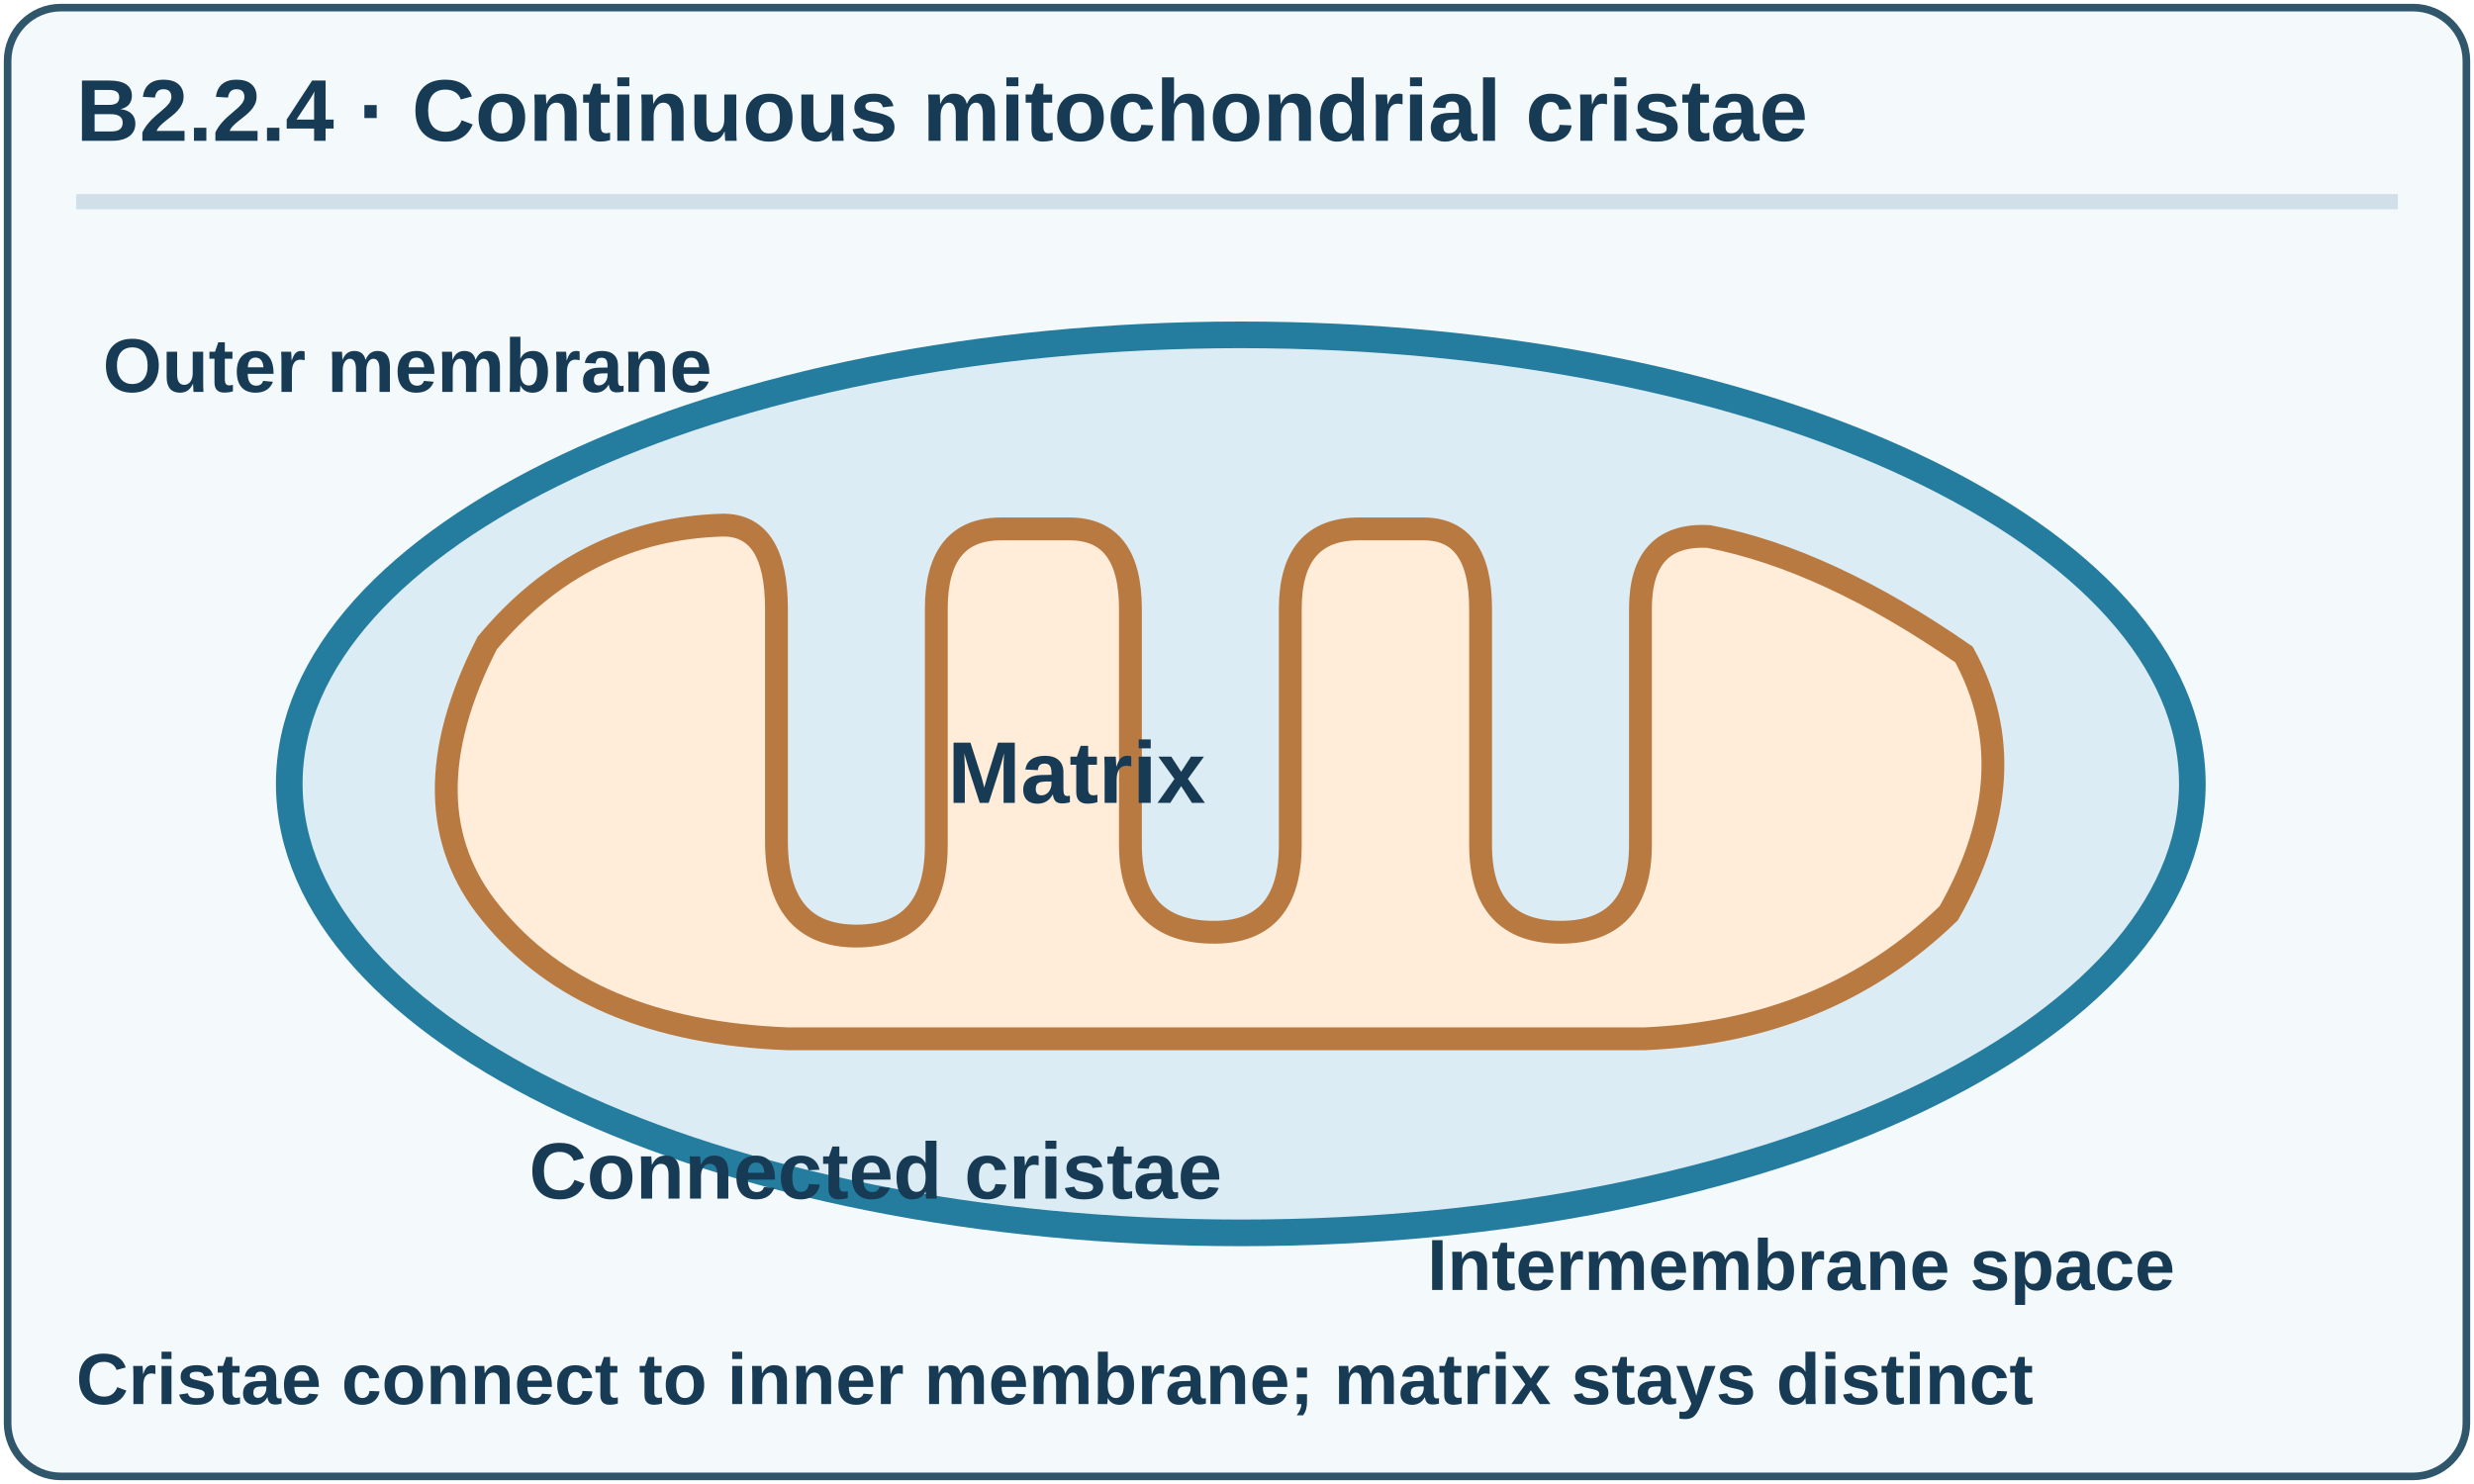
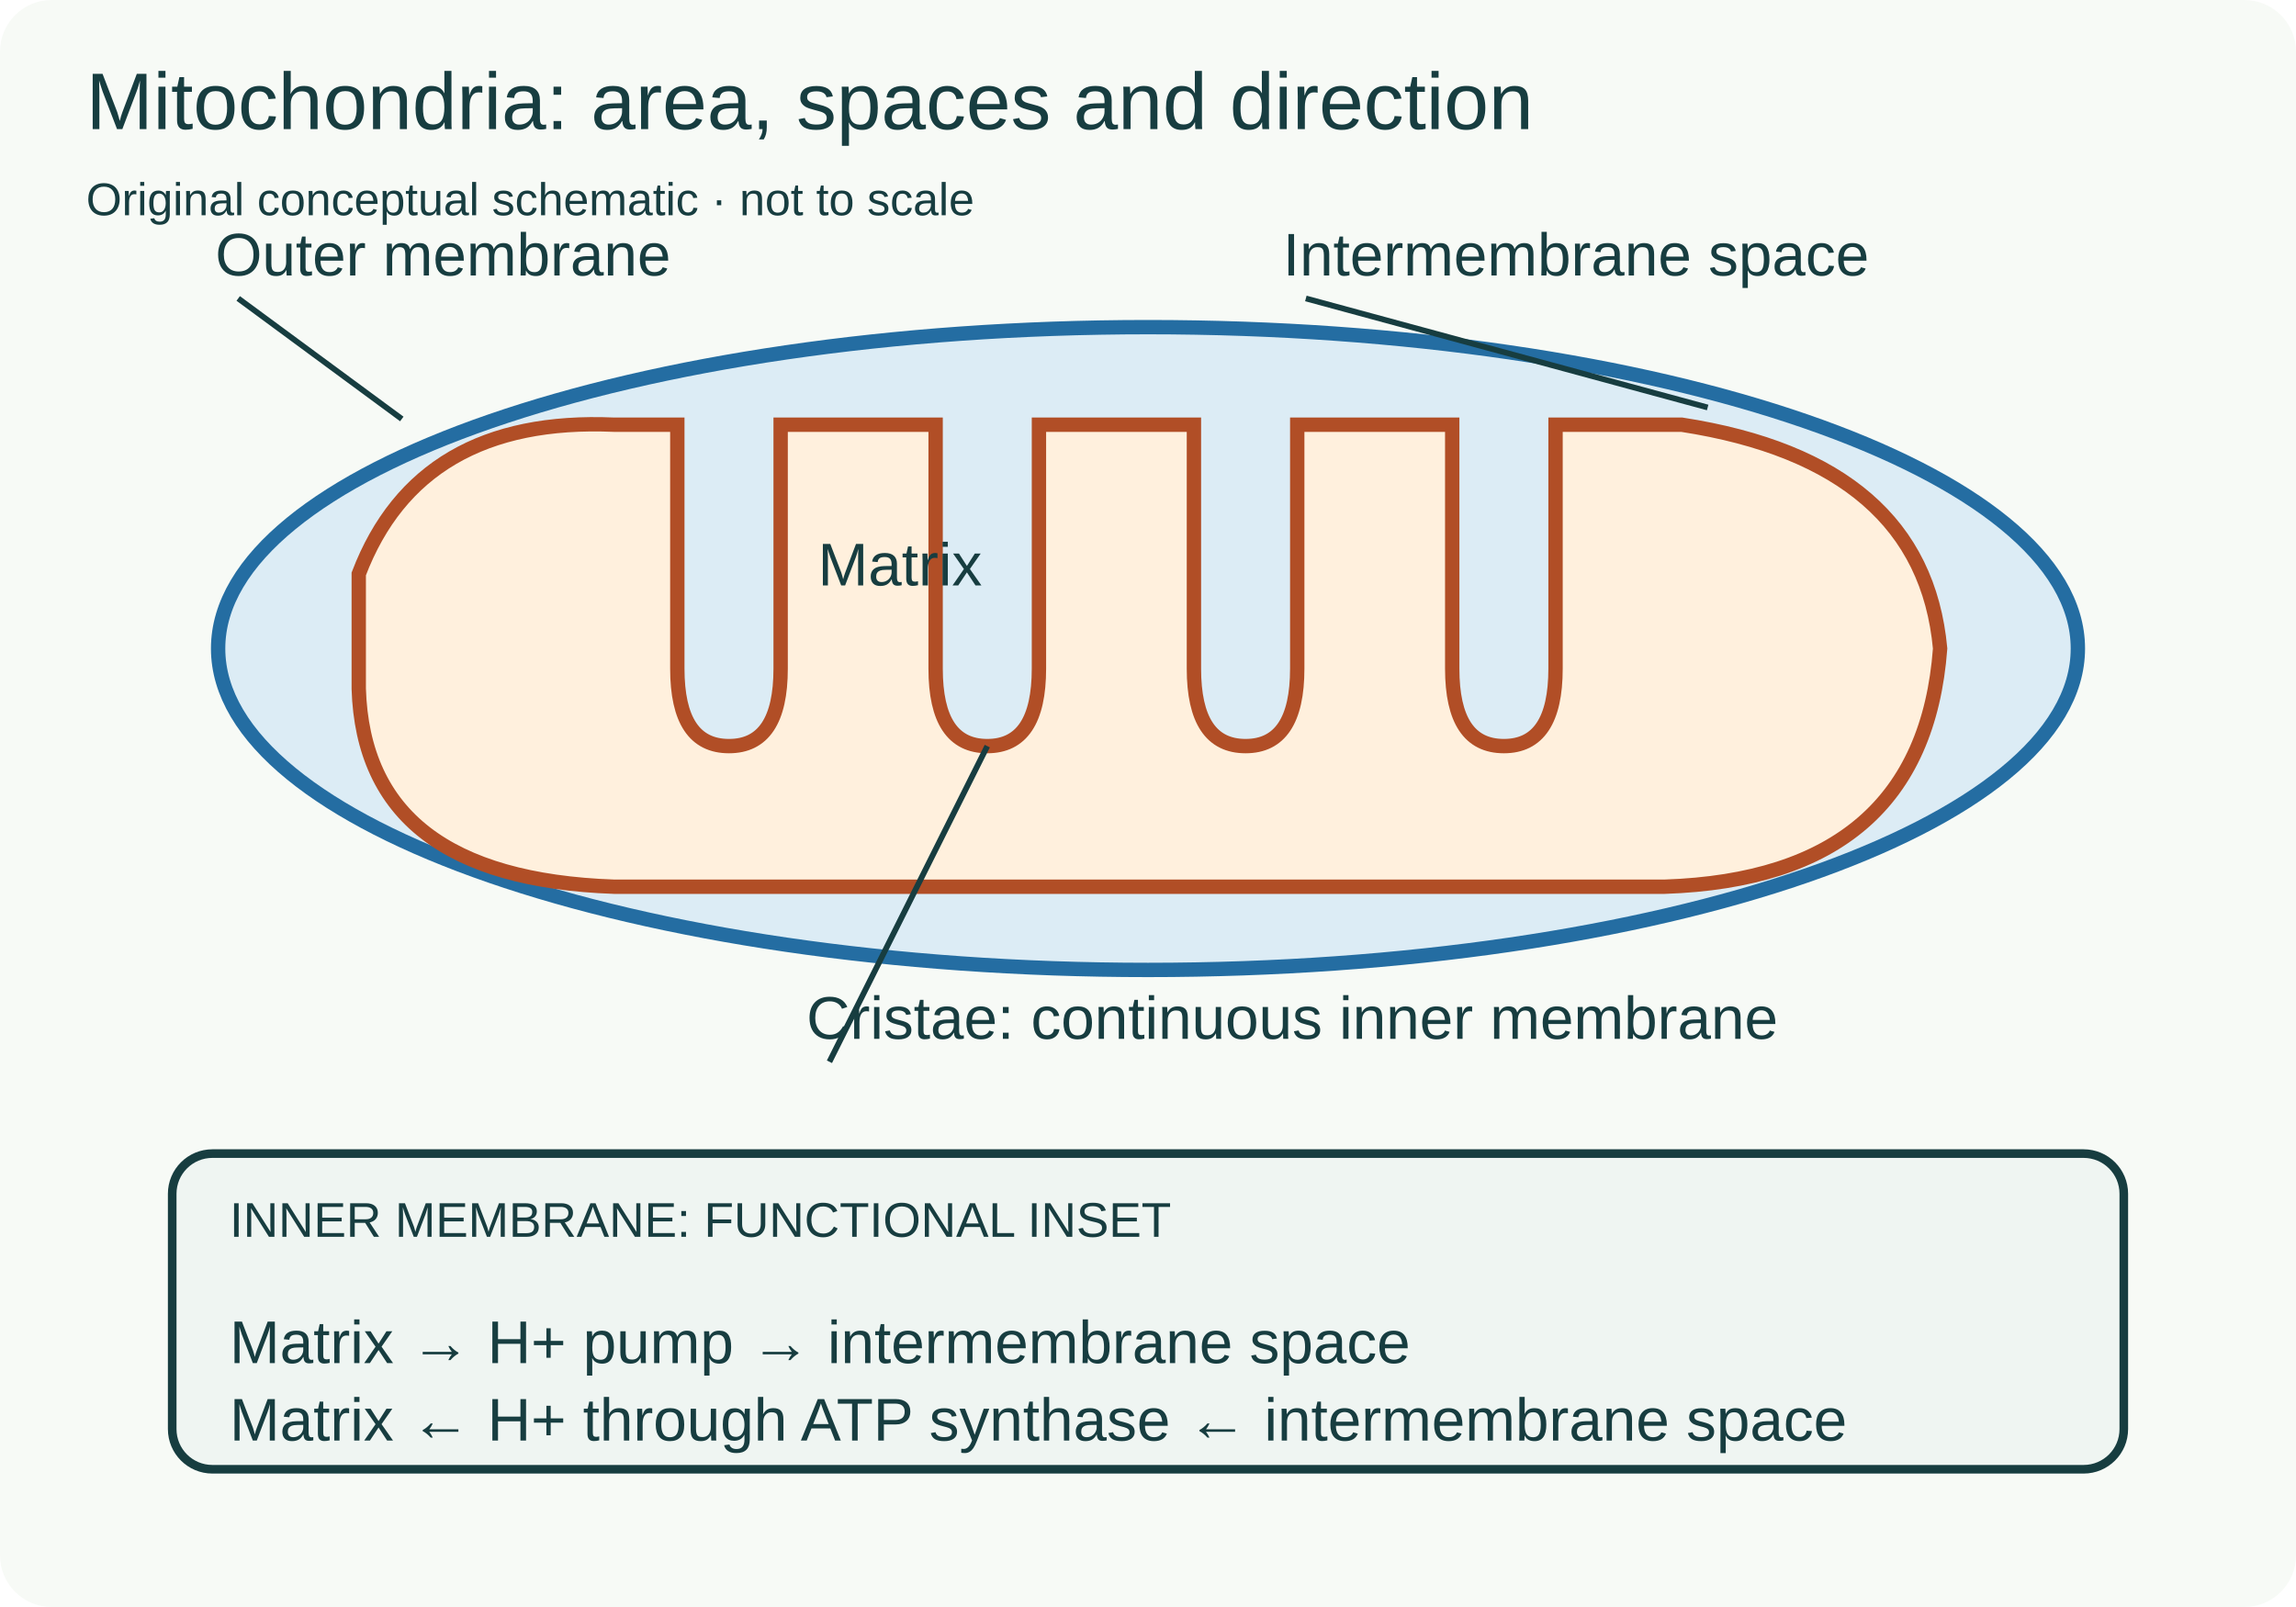
- <svg xmlns="http://www.w3.org/2000/svg" viewBox="0 0 650 390" role="img" aria-labelledby="title">
+ <svg xmlns="http://www.w3.org/2000/svg" viewBox="0 0 800 560" role="img" aria-labelledby="title desc">
  <defs>
-     <marker id="tip" markerWidth="7" markerHeight="7" refX="6" refY="3" orient="auto">
-       <path d="M0 0 L6 3 L0 6" fill="#268ca4" />
+     <marker id="arrow" viewBox="0 0 10 10" refX="9" refY="5" markerWidth="8" markerHeight="8" orient="auto-start-reverse">
+       <path d="M0 0 L10 5 L0 10 Z" fill="#173d40" />
    </marker>
  </defs>
-   <rect x="2" y="2" width="646" height="386" rx="14" fill="#f4f9fc" stroke="#30566b" stroke-width="2" />
-   <text x="20" y="37" fill="#173b54" font-family="Arial,sans-serif" font-size="23" font-weight="600">B2.2.4 · Continuous mitochondrial cristae</text>
-   <path d="M20 53 L630 53" fill="none" stroke="#d1e0e8" stroke-width="4" />
-   <ellipse cx="326" cy="206" rx="250" ry="118" fill="#dcecf5" stroke="#247c9e" stroke-width="7" />
-   <path d="M128 169 Q153 139 190 138 Q204 138 204 160 L204 221 Q204 246 225 246 Q246 246 246 222 L246 160 Q246 139 263 139 L281 139 Q297 139 297 160 L297 222 Q297 245 319 245 Q339 245 339 222 L339 160 Q339 139 357 139 L374 139 Q389 139 389 160 L389 222 Q389 245 410 245 Q431 245 431 222 L431 160 Q431 140 449 141 Q480 147 516 172 Q533 203 512 240 Q480 271 432 273 L207 273 Q154 271 129 240 Q106 212 128 169 Z" fill="#ffedda" stroke="#b97a42" stroke-width="6" />
-   <text x="249" y="211" fill="#173b54" font-family="Arial,sans-serif" font-size="23" font-weight="600">Matrix</text>
-   <text x="139" y="315" fill="#173b54" font-family="Arial,sans-serif" font-size="21" font-weight="600">Connected cristae</text>
-   <text x="375" y="339" fill="#173b54" font-family="Arial,sans-serif" font-size="19" font-weight="600">Intermembrane space</text>
-   <text x="27" y="103" fill="#173b54" font-family="Arial,sans-serif" font-size="20" font-weight="600">Outer membrane</text>
-   <text x="20" y="369" fill="#173b54" font-family="Arial,sans-serif" font-size="19" font-weight="600">Cristae connect to inner membrane; matrix stays distinct</text>
+   <rect width="800" height="560" rx="18" fill="#f7faf6" />
+   <g font-family="Arial, sans-serif">
+     <text x="30" y="45" font-size="28" fill="#173d40">Mitochondria: area, spaces and direction</text>
+     <text x="30" y="75" font-size="16" fill="#173d40">Original conceptual schematic · not to scale</text>
+     <ellipse cx="400" cy="226" rx="324" ry="112" fill="#dcecf5" stroke="#246da2" stroke-width="5" />
+     <path d="M125 200 Q146 145 214 148 L236 148 L236 233 Q236 260 254 260 Q272 260 272 233 L272 148 L326 148 L326 233 Q326 260 344 260 Q362 260 362 233 L362 148 L416 148 L416 233 Q416 260 434 260 Q452 260 452 233 L452 148 L506 148 L506 233 Q506 260 524 260 Q542 260 542 233 L542 148 L586 148 Q670 161 676 226 Q670 306 580 309 L214 309 Q127 306 125 240 Z" stroke="#b14e26" stroke-width="5" fill="#fff0dd" />
+     <text x="75" y="96" font-size="21" fill="#173d40" data-recall-label="true">Outer membrane</text>
+     <path d="M83 104 L140 146" stroke="#173d40" stroke-width="2" fill="none" />
+     <text x="447" y="96" font-size="21" fill="#173d40" data-recall-label="true">Intermembrane space</text>
+     <path d="M455 104 L595 142" stroke="#173d40" stroke-width="2" fill="none" />
+     <text x="285" y="204" font-size="21" fill="#173d40" data-recall-label="true">Matrix</text>
+     <text x="281" y="362" font-size="21" fill="#173d40" data-recall-label="true">Cristae: continuous inner membrane</text>
+     <path d="M289 370 L344 260" stroke="#173d40" stroke-width="2" fill="none" />
+     <rect x="60" y="402" width="680" height="110" rx="14" fill="#eff5f2" stroke="#173d40" stroke-width="3" />
+     <text x="80" y="431" font-size="17" fill="#173d40">INNER MEMBRANE: FUNCTIONAL INSET</text>
+     <text x="80" y="475" font-size="21" fill="#173d40" data-recall-label="true">Matrix → H+ pump → intermembrane space</text>
+     <text x="80" y="502" font-size="21" fill="#173d40" data-recall-label="true">Matrix ← H+ through ATP synthase ← intermembrane space</text>
+   </g>
</svg>
